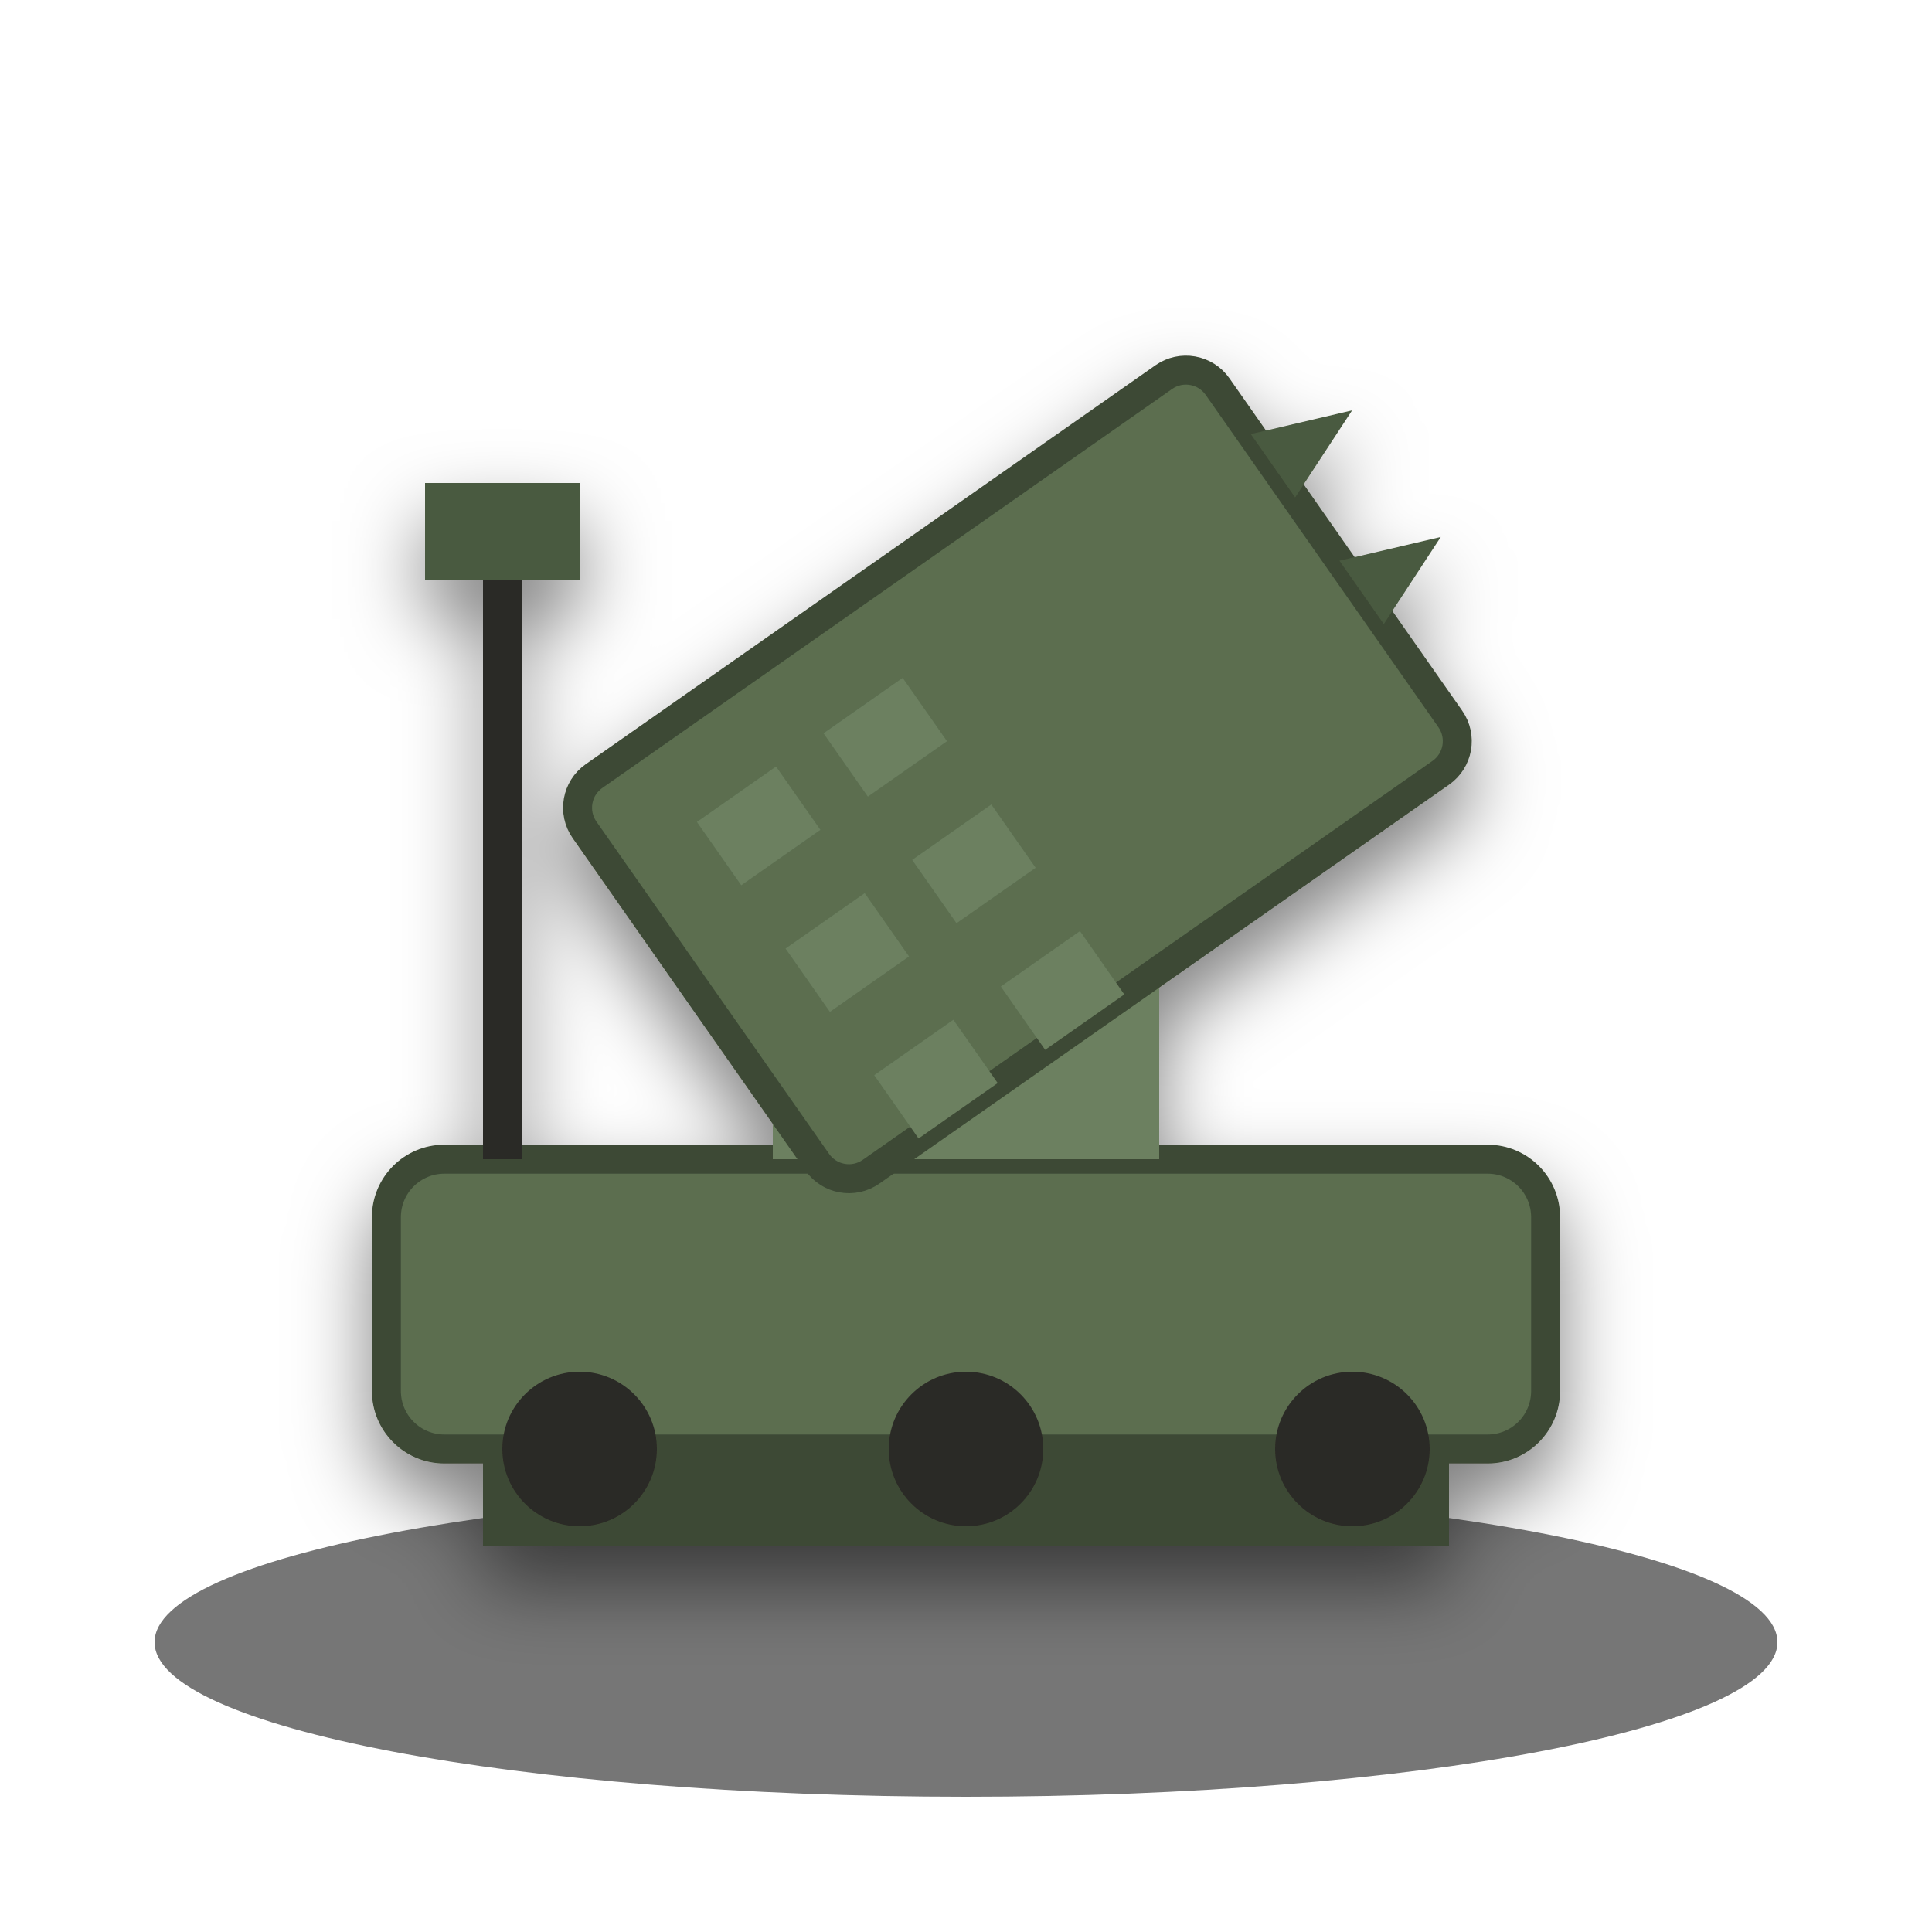
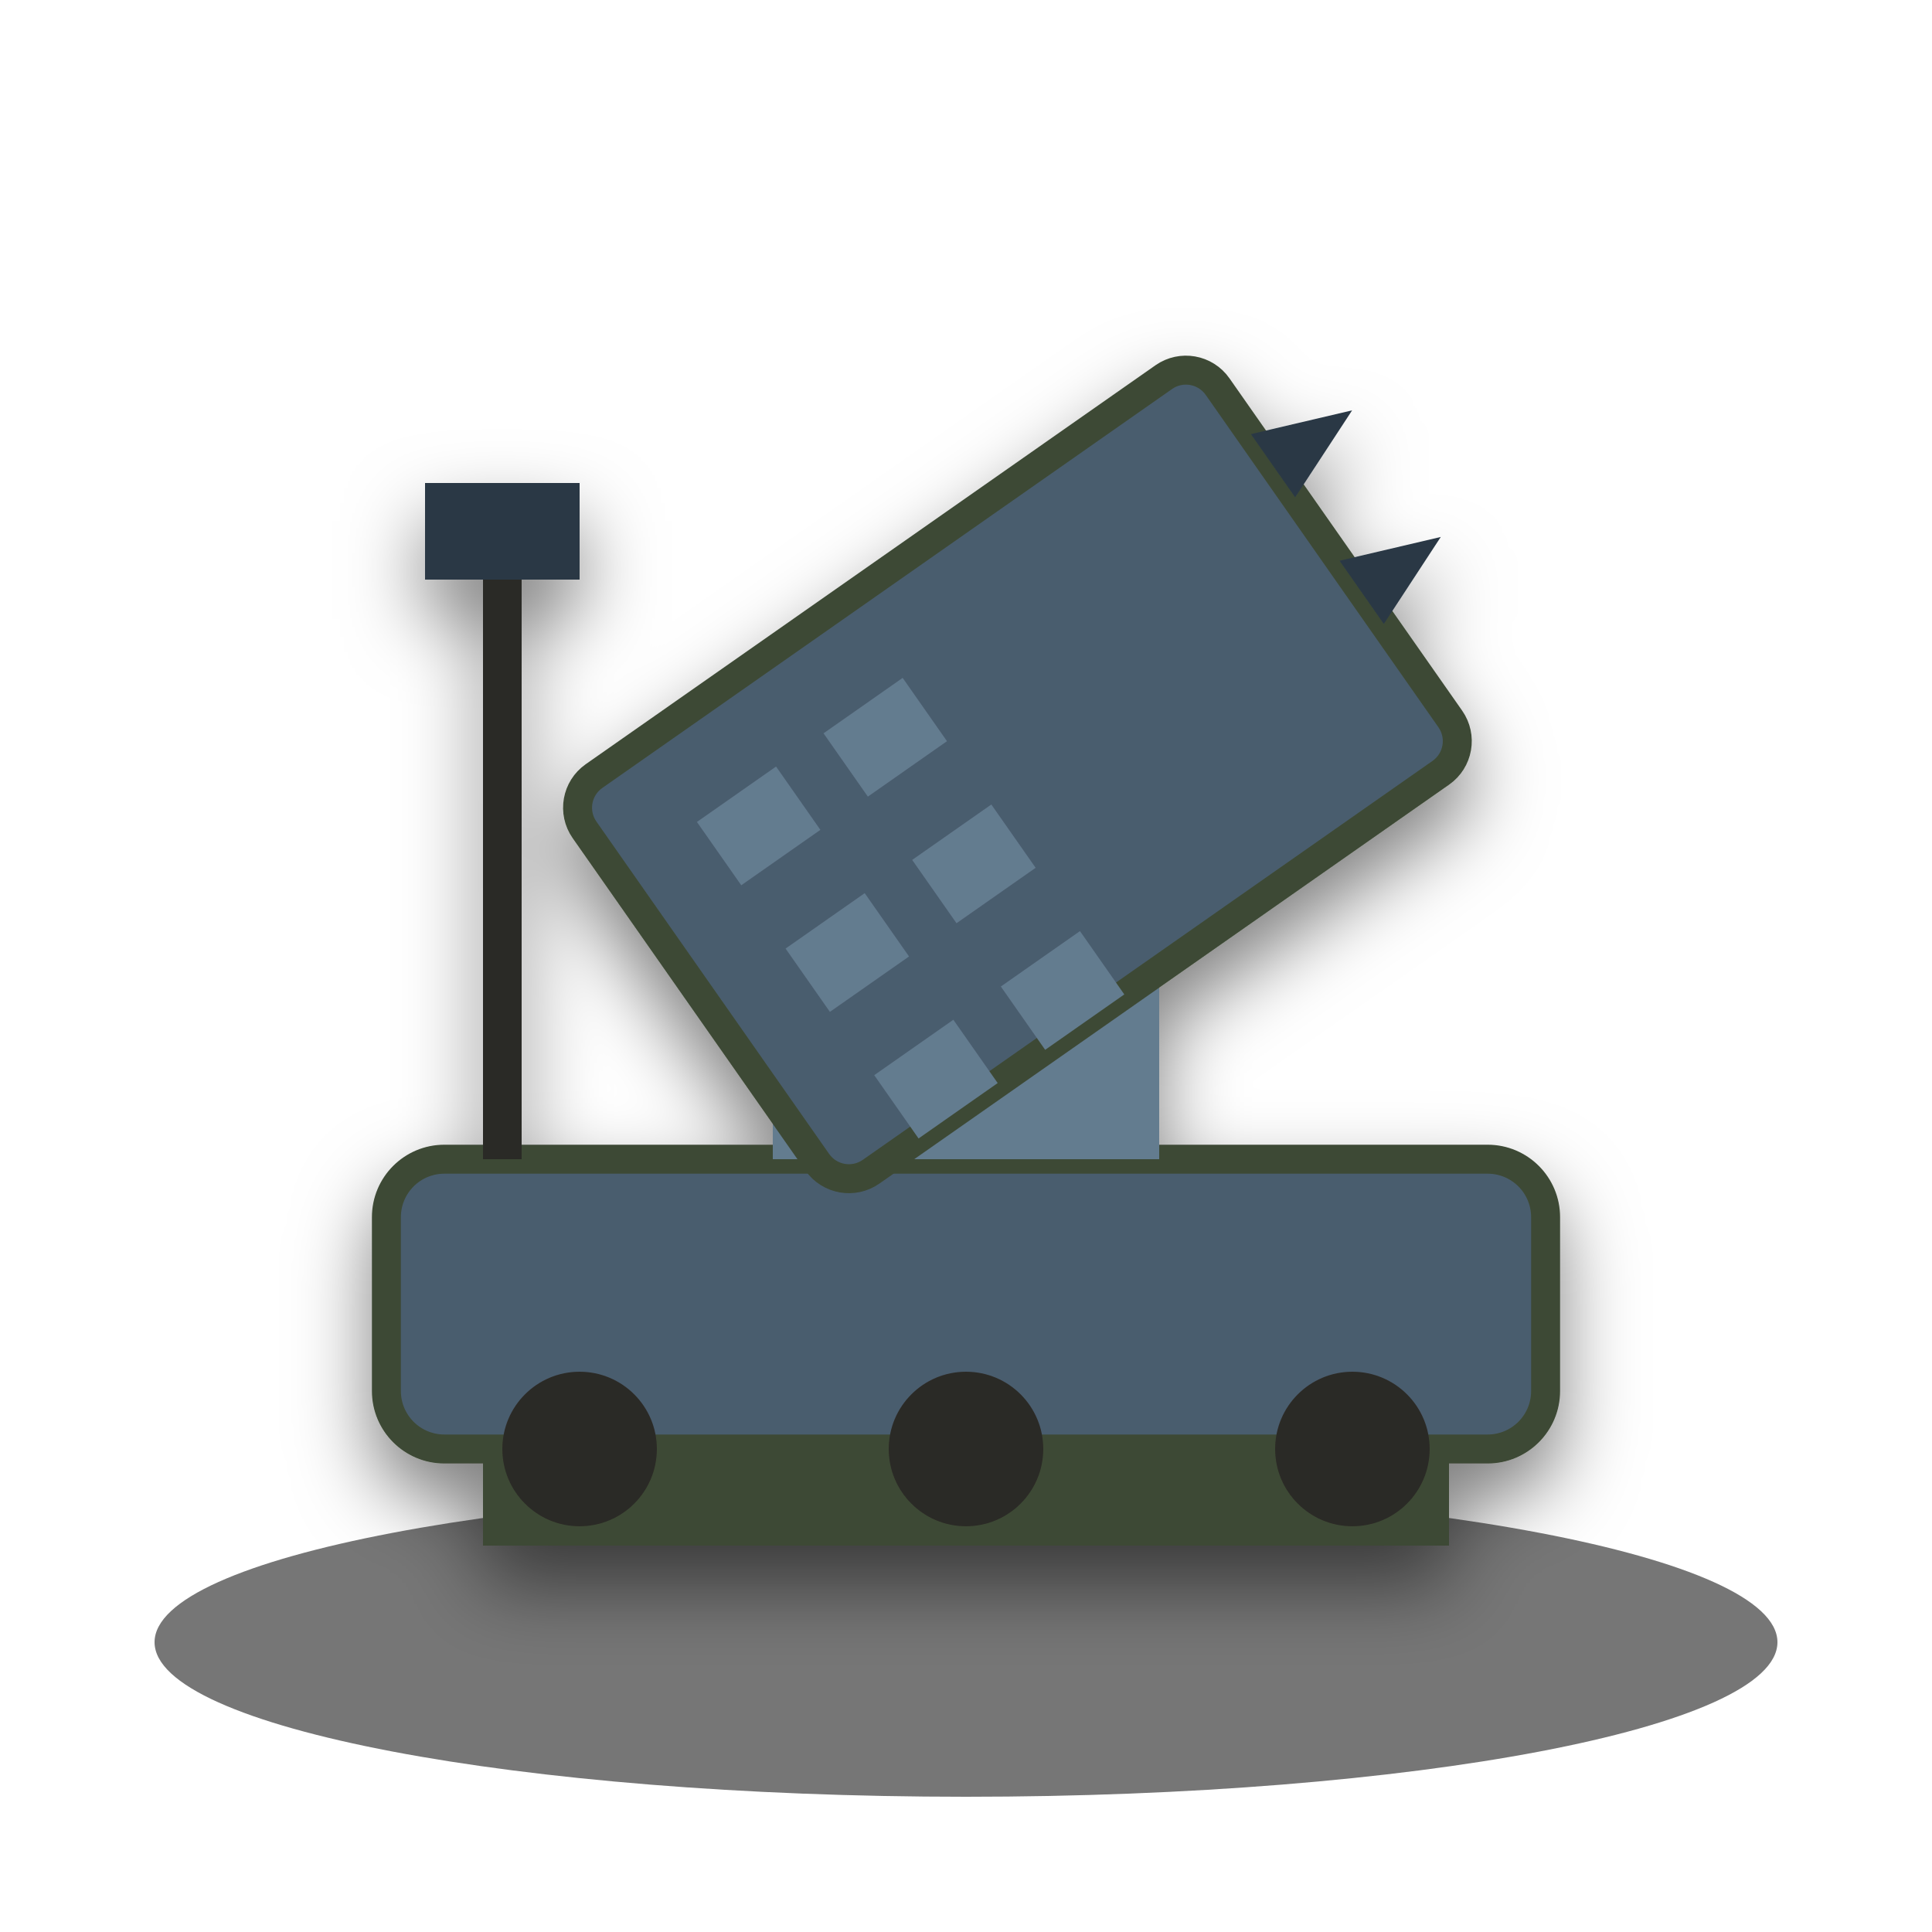
<svg xmlns="http://www.w3.org/2000/svg" viewBox="0 0 100 100">
  <defs>
    <filter id="shadow" x="-20%" y="-20%" width="140%" height="140%">
      <feDropShadow dx="0" dy="2" stdDeviation="2" flood-color="rgba(0,0,0,0.5)" />
    </filter>
  </defs>
  <ellipse cx="50" cy="85" rx="42" ry="8" fill="#1a1a1a" opacity="0.6" />
  <g filter="url(#shadow)">
-     <rect x="20" y="60" width="60" height="15" fill="#5b6e50" stroke="#3d4a35" stroke-width="1.5" rx="3" />
+     <rect x="20" y="60" width="60" height="15" fill="#4a5d6e" stroke="#3d4a35" stroke-width="1.5" rx="3" />
    <rect x="25" y="75" width="50" height="5" fill="#3d4a35" />
    <circle cx="30" cy="75" r="4" fill="#2c2a26" />
    <circle cx="50" cy="75" r="4" fill="#2c2a26" />
    <circle cx="70" cy="75" r="4" fill="#2c2a26" />
-     <rect x="40" y="50" width="20" height="10" fill="#6c8060" />
+     <rect x="40" y="50" width="20" height="10" fill="#647b8f" />
    <g transform="translate(50, 45) rotate(-35)">
-       <rect x="-15" y="-15" width="40" height="25" fill="#5b6e50" stroke="#3d4a35" stroke-width="1.5" rx="2" />
-       <rect x="-10" y="-10" width="5" height="4" fill="#6c8060" />
-       <rect x="-10" y="-2" width="5" height="4" fill="#6c8060" />
-       <rect x="-10" y="6" width="5" height="4" fill="#6c8060" />
-       <rect x="-2" y="-10" width="5" height="4" fill="#6c8060" />
-       <rect x="-2" y="-2" width="5" height="4" fill="#6c8060" />
-       <rect x="-2" y="6" width="5" height="4" fill="#6c8060" />
-       <path d="M 25 -10 L 30 -8 L 25 -6 Z" fill="#4a5a40" />
-       <path d="M 25 -2 L 30 0 L 25 2 Z" fill="#4a5a40" />
+       <rect x="-15" y="-15" width="40" height="25" fill="#4a5d6e" stroke="#3d4a35" stroke-width="1.5" rx="2" />
+       <rect x="-10" y="-10" width="5" height="4" fill="#647b8f" />
+       <rect x="-10" y="-2" width="5" height="4" fill="#647b8f" />
+       <rect x="-10" y="6" width="5" height="4" fill="#647b8f" />
+       <rect x="-2" y="-10" width="5" height="4" fill="#647b8f" />
+       <rect x="-2" y="-2" width="5" height="4" fill="#647b8f" />
+       <rect x="-2" y="6" width="5" height="4" fill="#647b8f" />
+       <path d="M 25 -10 L 30 -8 L 25 -6 Z" fill="#2c3945" />
+       <path d="M 25 -2 L 30 0 L 25 2 Z" fill="#2c3945" />
    </g>
    <rect x="25" y="30" width="2" height="30" fill="#2c2a26" />
-     <rect x="22" y="25" width="8" height="5" fill="#4a5a40" />
+     <rect x="22" y="25" width="8" height="5" fill="#2c3945" />
  </g>
</svg>
